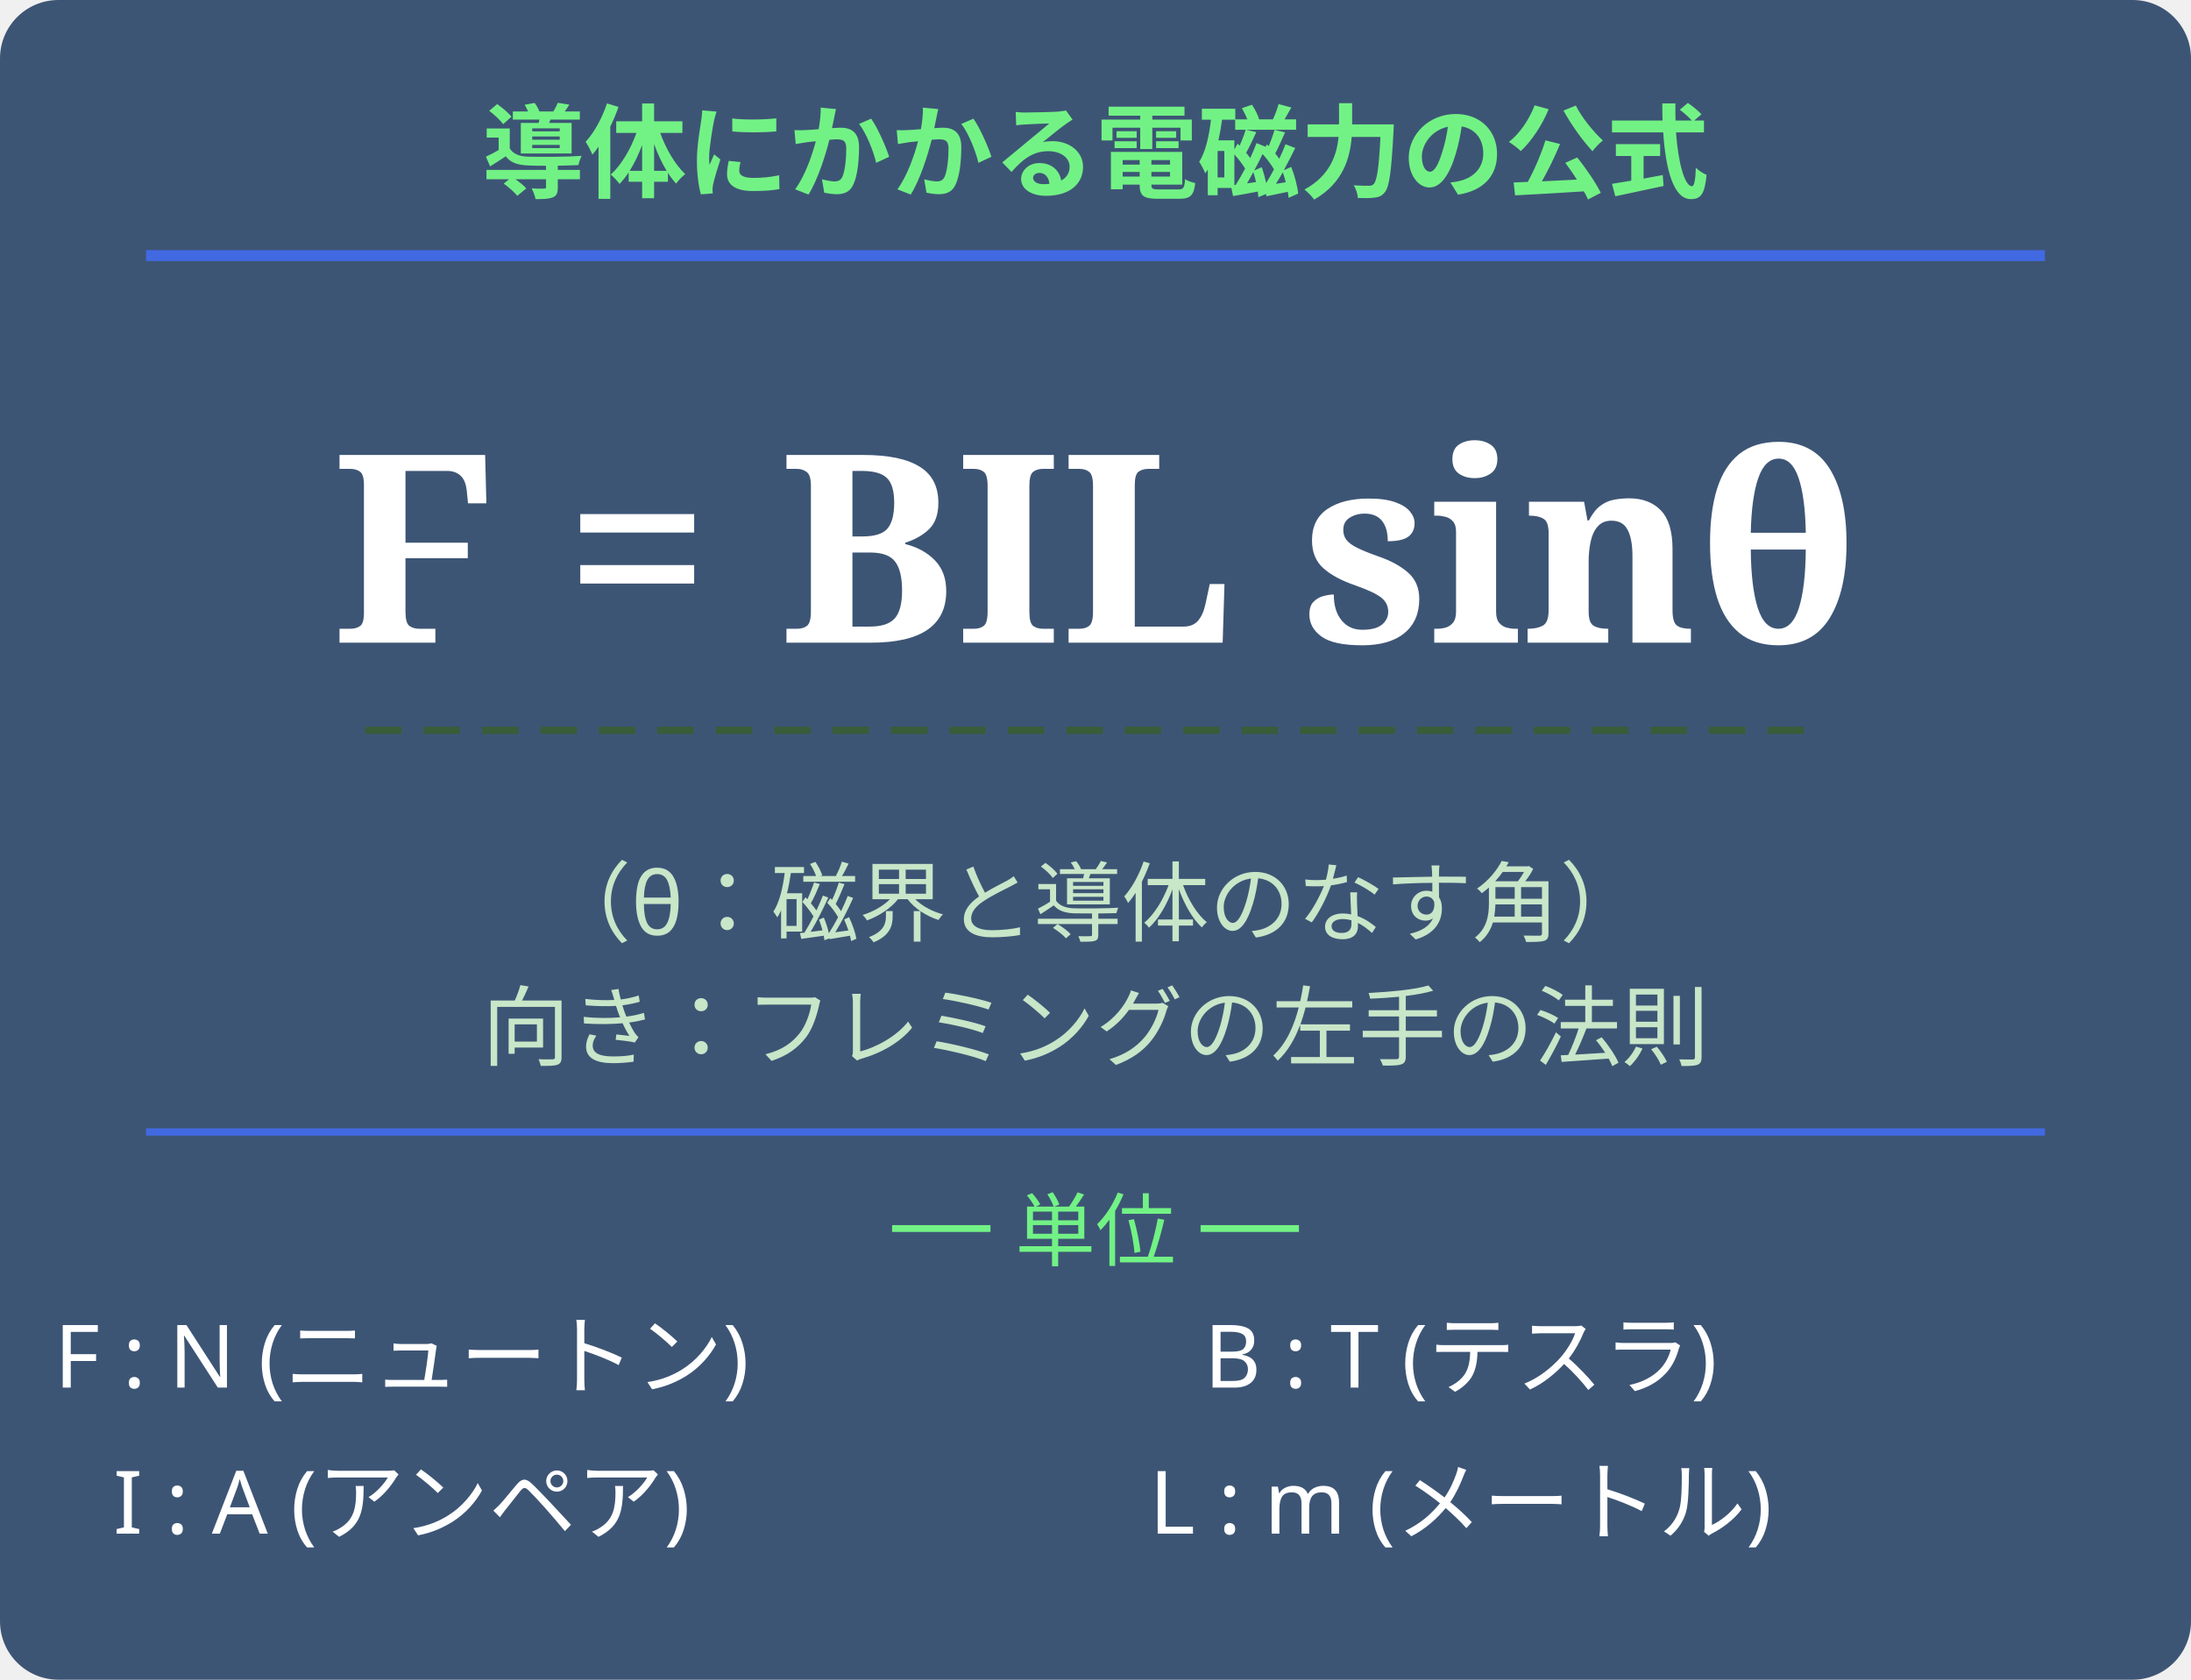
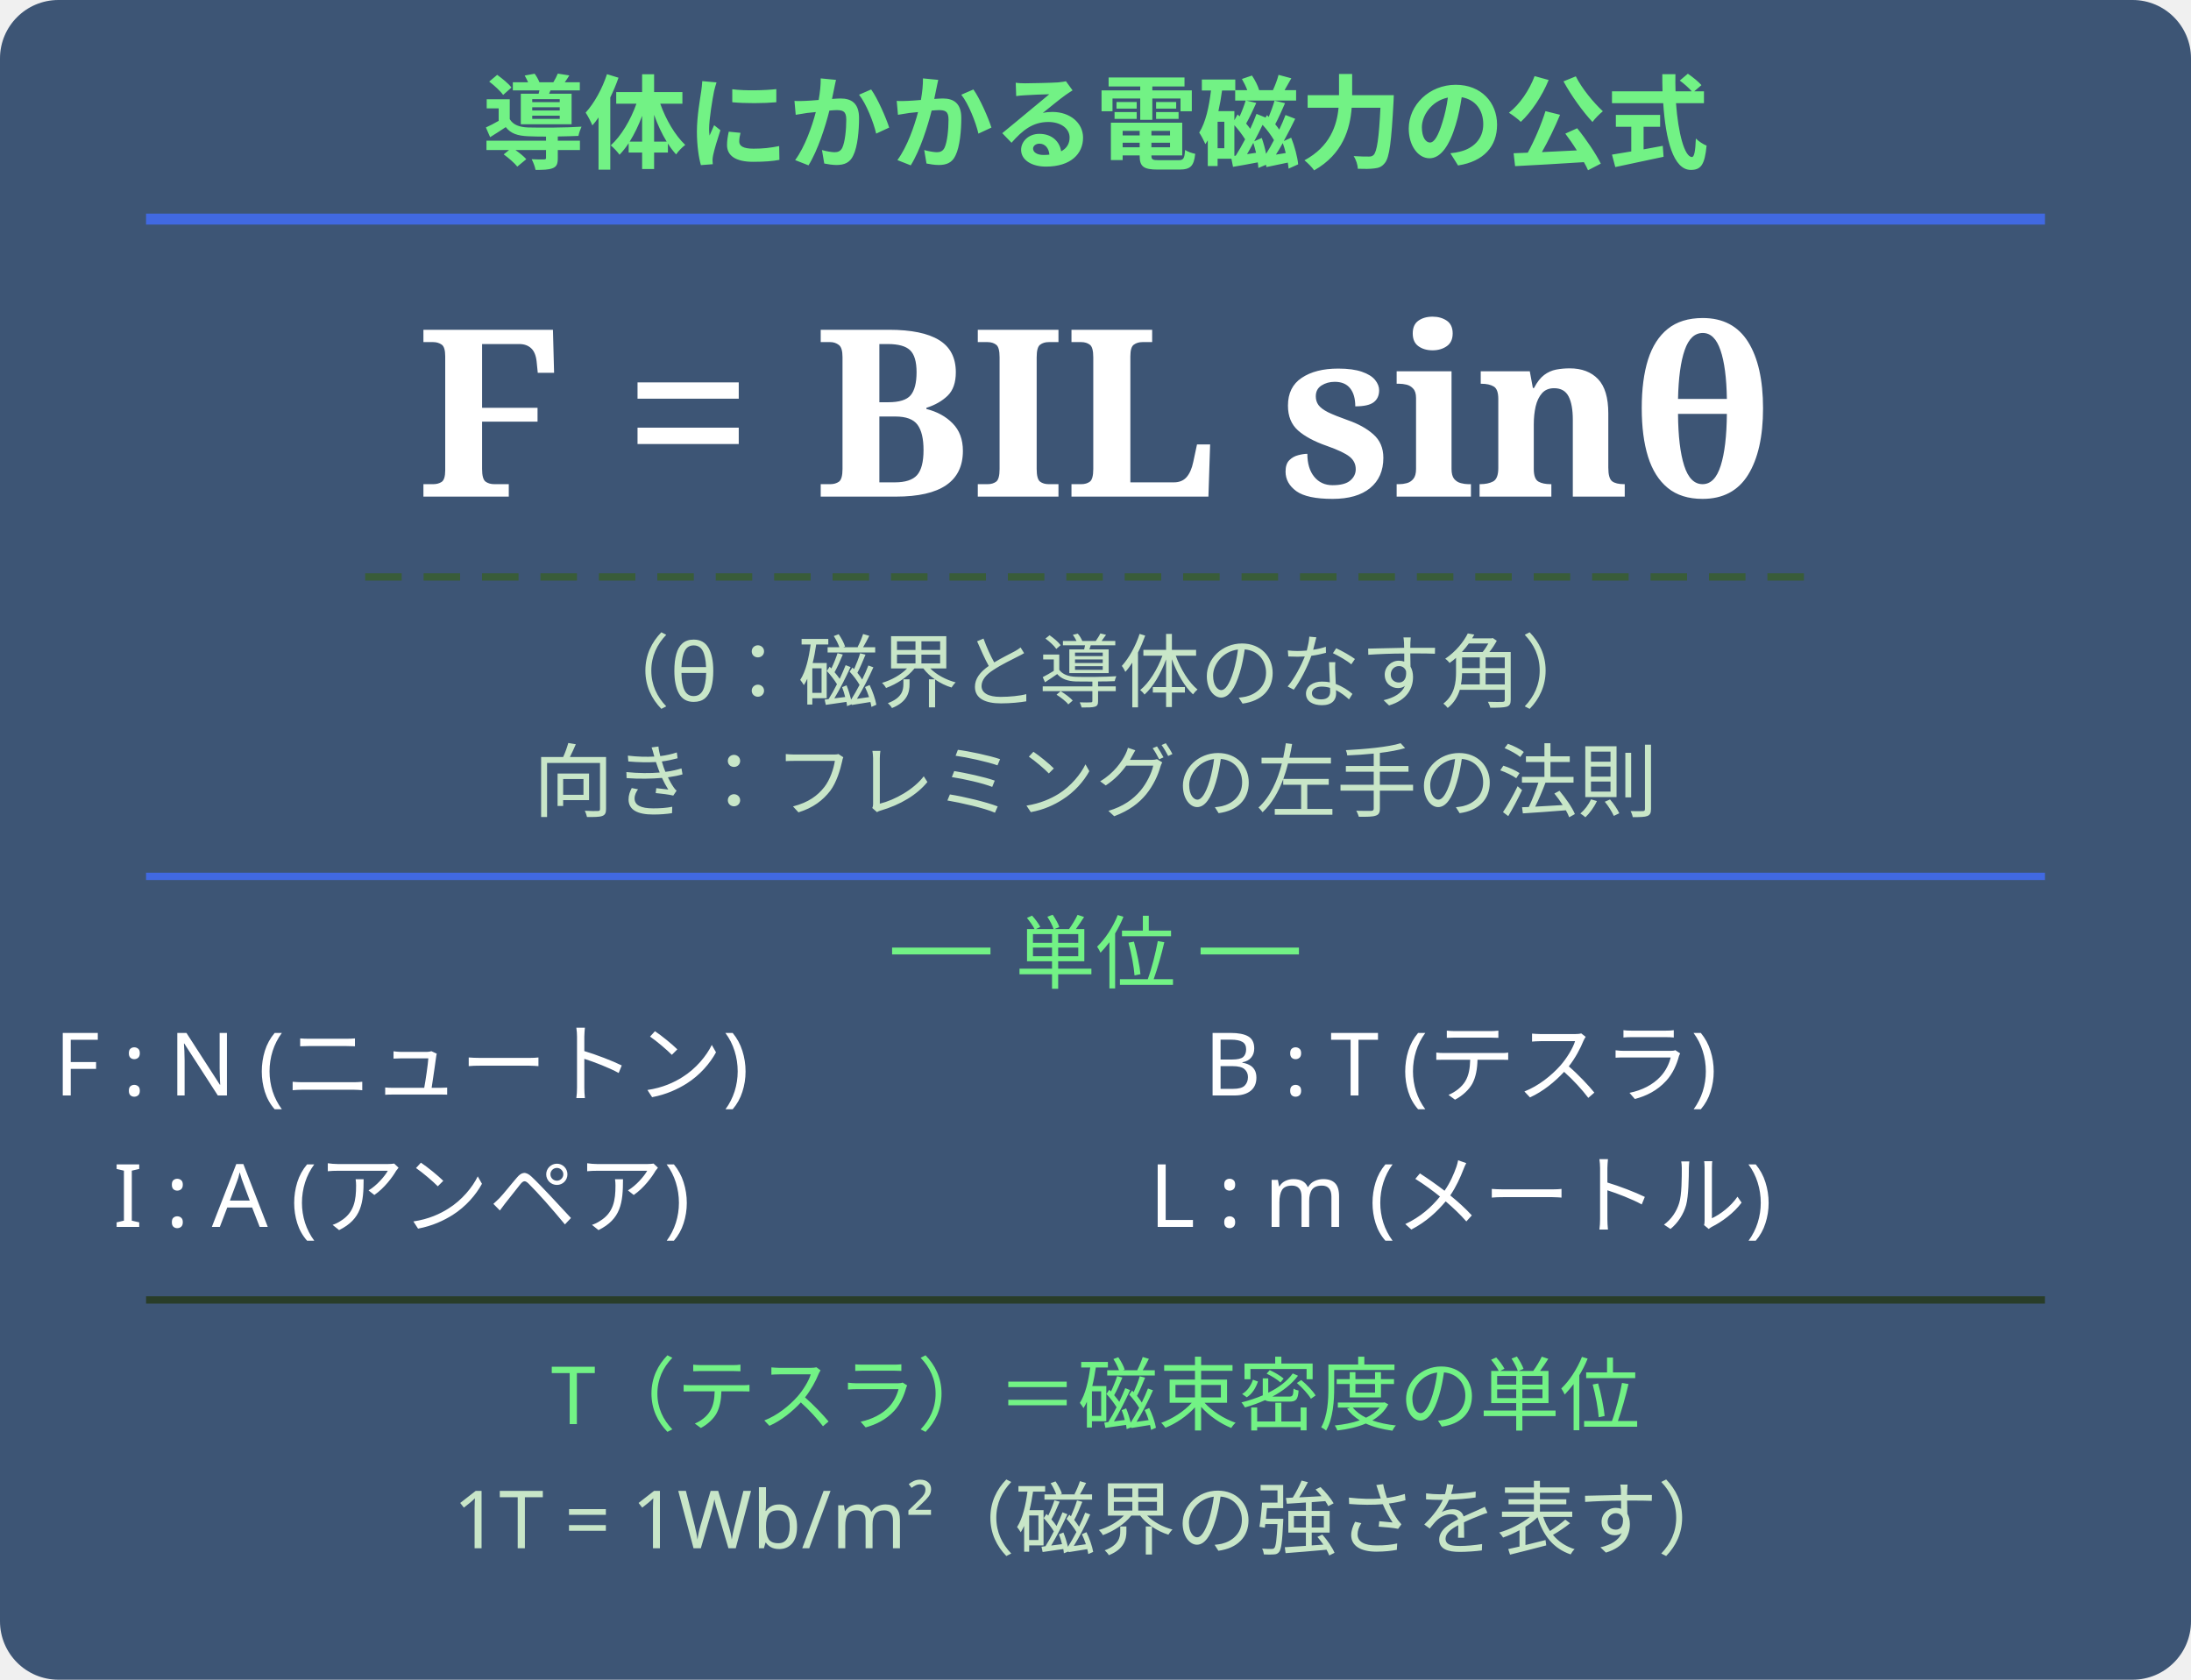
<svg xmlns="http://www.w3.org/2000/svg" viewBox="0 0 300 230" width="300" height="230">
  <rect width="300" height="230" rx="8" fill="#1e3a5f" fill-opacity="0.85" />
-   <text x="150" y="26" text-anchor="middle" font-family="sans-serif" font-size="14" fill="#72F285" font-weight="bold">導体にかかる電磁力の公式</text>
-   <line x1="20" y1="35" x2="280" y2="35" stroke="#4169e1" stroke-width="1.5" />
-   <text x="150" y="88" text-anchor="middle" font-family="serif" font-size="36" fill="#ffffff" font-weight="bold">F = BIL sinθ</text>
-   <line x1="50" y1="100" x2="250" y2="100" stroke="#395c39" stroke-width="1" stroke-dasharray="5,3" />
-   <text x="150" y="128" text-anchor="middle" font-family="sans-serif" font-size="12" fill="#c8e6c8">（θ：磁界と導体のなす角）</text>
-   <text x="150" y="145" text-anchor="middle" font-family="sans-serif" font-size="12" fill="#c8e6c8">向き：フレミングの左手の法則</text>
-   <line x1="20" y1="155" x2="280" y2="155" stroke="#4169e1" stroke-width="1" />
-   <text x="150" y="172" text-anchor="middle" font-family="sans-serif" font-size="11" fill="#72F285">── 単位 ──</text>
-   <text x="55" y="190" text-anchor="middle" font-family="sans-serif" font-size="12" fill="#ffffff">F : N (ニュートン)</text>
-   <text x="200" y="190" text-anchor="middle" font-family="sans-serif" font-size="12" fill="#ffffff">B : T (テスラ)</text>
-   <text x="55" y="210" text-anchor="middle" font-family="sans-serif" font-size="12" fill="#ffffff">I : A (アンペア)</text>
-   <text x="200" y="210" text-anchor="middle" font-family="sans-serif" font-size="12" fill="#ffffff">L : m (メートル)</text>
+   <text x="150" y="22" text-anchor="middle" font-family="sans-serif" font-size="14" fill="#72F285" font-weight="bold">導体にかかる電磁力の公式</text>
+   <line x1="20" y1="30" x2="280" y2="30" stroke="#4169e1" stroke-width="1.5" />
+   <text x="150" y="68" text-anchor="middle" font-family="serif" font-size="32" fill="#ffffff" font-weight="bold">F = BIL sinθ</text>
+   <line x1="50" y1="79" x2="250" y2="79" stroke="#395c39" stroke-width="1" stroke-dasharray="5,3" />
+   <text x="150" y="96" text-anchor="middle" font-family="sans-serif" font-size="11" fill="#c8e6c8">（θ：磁界と導体のなす角）</text>
+   <text x="150" y="111" text-anchor="middle" font-family="sans-serif" font-size="11" fill="#c8e6c8">向き：フレミングの左手の法則</text>
+   <line x1="20" y1="120" x2="280" y2="120" stroke="#4169e1" stroke-width="1" />
+   <text x="150" y="134" text-anchor="middle" font-family="sans-serif" font-size="11" fill="#72F285">── 単位 ──</text>
+   <text x="55" y="150" text-anchor="middle" font-family="sans-serif" font-size="12" fill="#ffffff">F : N (ニュートン)</text>
+   <text x="200" y="150" text-anchor="middle" font-family="sans-serif" font-size="12" fill="#ffffff">B : T (テスラ)</text>
+   <text x="55" y="168" text-anchor="middle" font-family="sans-serif" font-size="12" fill="#ffffff">I : A (アンペア)</text>
+   <text x="200" y="168" text-anchor="middle" font-family="sans-serif" font-size="12" fill="#ffffff">L : m (メートル)</text>
+   <line x1="20" y1="178" x2="280" y2="178" stroke="#293d29" stroke-width="1" />
+   <text x="150" y="195" text-anchor="middle" font-family="sans-serif" font-size="11" fill="#72F285">T（テスラ）＝磁束密度の単位</text>
+   <text x="150" y="212" text-anchor="middle" font-family="sans-serif" font-size="11" fill="#c8e6c8">1T = 1Wb/m²（磁界の強さを表す）</text>
</svg>
